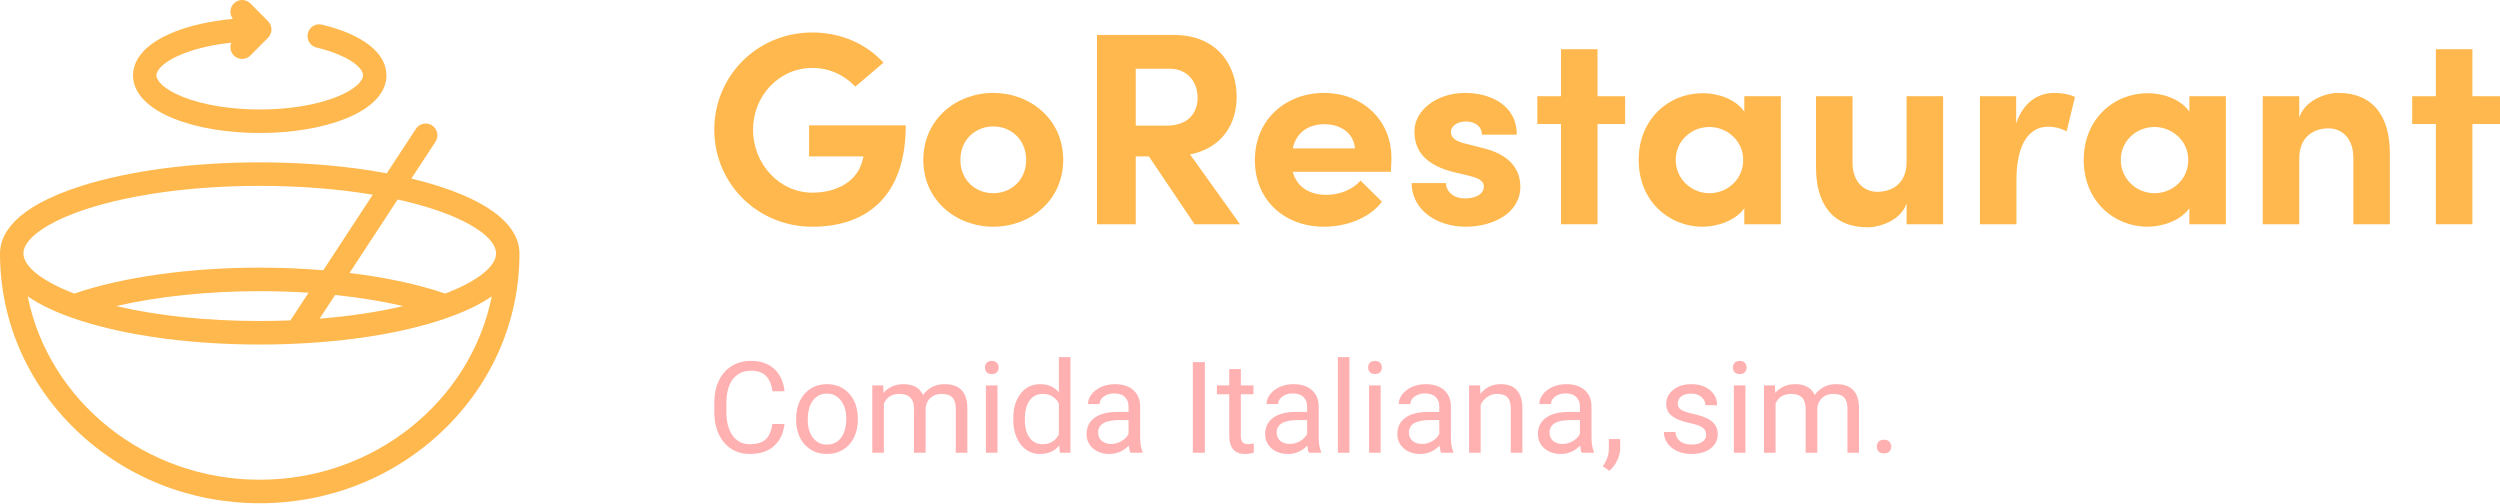
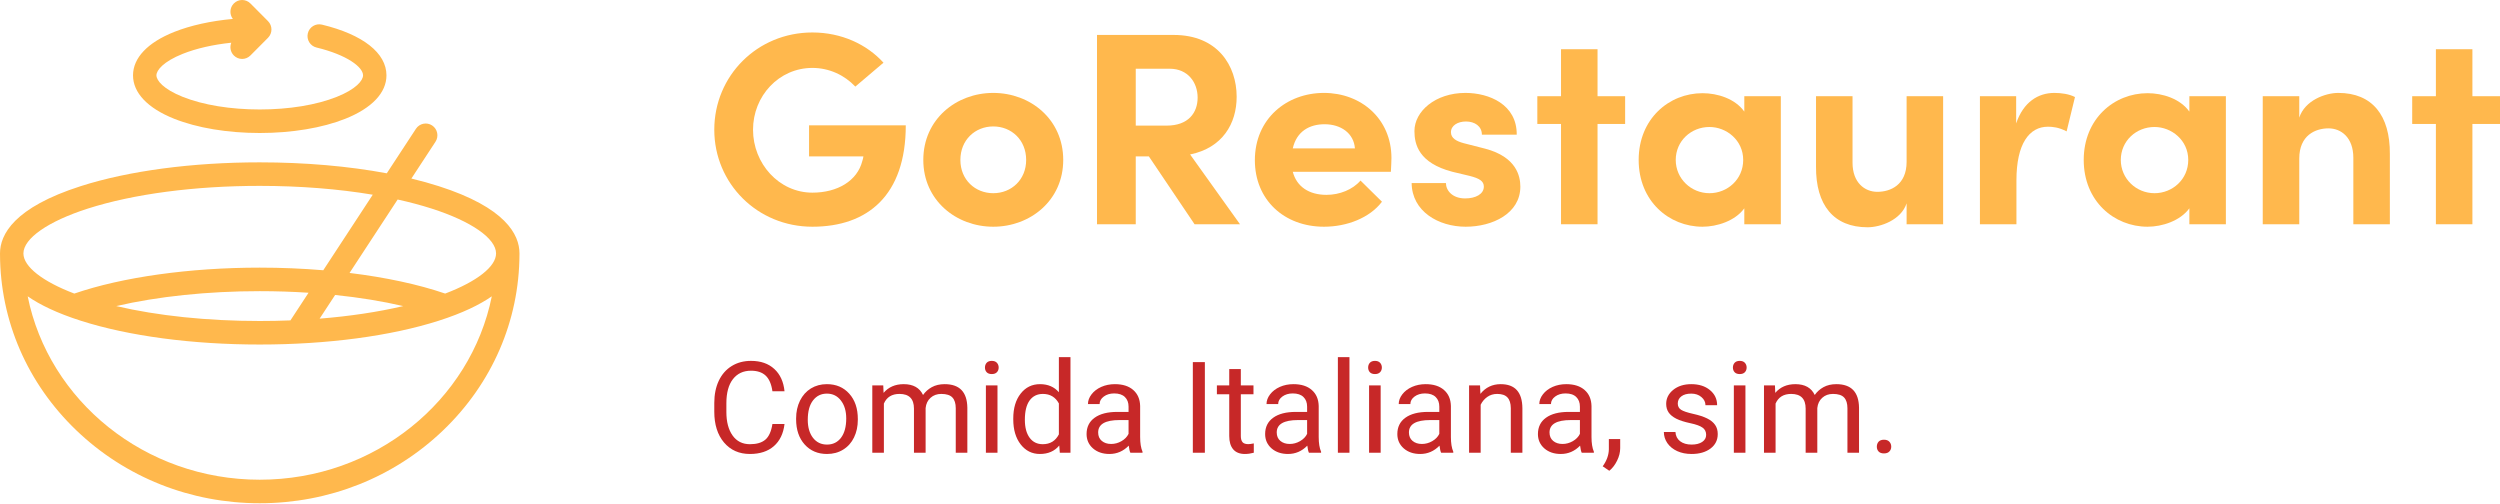
<svg xmlns="http://www.w3.org/2000/svg" width="308" height="62" viewBox="0 0 308 62" fill="none">
  <path d="M100.088 27.932C106.887 27.932 111.592 24.073 111.592 15.441H99.676V19.267H106.372C106.338 19.47 106.304 19.673 106.235 19.842C105.617 22.279 103.179 23.735 100.088 23.735C95.967 23.735 92.773 20.147 92.773 15.983C92.773 11.819 95.967 8.367 100.088 8.367C102.148 8.367 104.037 9.247 105.376 10.668L108.845 7.724C106.784 5.456 103.659 4 100.088 4C93.288 4 88 9.348 88 15.983C88 22.584 93.288 27.932 100.088 27.932Z" fill="#FFB84D" />
  <path d="M122.371 27.932C126.938 27.932 130.99 24.683 130.99 19.707C130.99 14.697 126.938 11.447 122.371 11.447C117.804 11.447 113.751 14.697 113.751 19.707C113.751 24.683 117.804 27.932 122.371 27.932ZM122.371 23.802C120.139 23.802 118.319 22.144 118.319 19.707C118.319 17.235 120.139 15.577 122.371 15.577C124.603 15.577 126.423 17.235 126.423 19.707C126.423 22.144 124.603 23.802 122.371 23.802Z" fill="#FFB84D" />
  <path d="M147.171 27.628H152.768L146.621 19.03C150.605 18.217 152.356 15.238 152.356 11.921C152.356 8.096 150.021 4.305 144.595 4.305H135.151V27.628H139.925V19.267H141.539L147.171 27.628ZM139.925 8.468H144.114C146.346 8.468 147.548 10.161 147.548 12.023C147.548 13.884 146.415 15.475 143.737 15.475H139.925V8.468Z" fill="#FFB84D" />
  <path d="M171.426 19.47C171.426 14.629 167.682 11.447 163.115 11.447C158.513 11.447 154.599 14.629 154.599 19.741C154.599 24.615 158.204 27.932 163.115 27.932C165.931 27.932 168.747 26.849 170.258 24.852L167.614 22.245C166.652 23.363 165.038 24.006 163.424 24.006C161.261 24.006 159.75 22.99 159.269 21.162H171.357C171.391 20.451 171.426 19.91 171.426 19.47ZM159.269 18.285C159.75 16.152 161.364 15.306 163.184 15.306C165.21 15.306 166.79 16.423 166.927 18.285H159.269Z" fill="#FFB84D" />
  <path d="M180.576 27.932C183.873 27.932 187.307 26.308 187.307 22.99C187.307 21.704 186.826 19.334 182.98 18.319L180.336 17.642C179.443 17.405 178.756 17.032 178.756 16.288C178.756 15.475 179.581 14.968 180.611 14.968C181.675 14.968 182.568 15.543 182.568 16.592H186.861C186.895 12.869 183.461 11.447 180.542 11.447C176.833 11.447 174.258 13.715 174.258 16.152C174.258 17.811 174.807 20.079 178.928 21.162L181.057 21.67C182.259 21.975 182.809 22.313 182.809 22.99C182.809 23.904 181.813 24.446 180.508 24.446C178.928 24.446 178.138 23.464 178.138 22.55H173.914C173.949 26.037 177.211 27.932 180.576 27.932Z" fill="#FFB84D" />
  <path d="M200.216 11.853H196.817V6.065H192.318V11.853H189.399V15.272H192.318V27.628H196.817V15.272H200.216V11.853Z" fill="#FFB84D" />
  <path d="M214.899 11.853V13.749C213.766 12.158 211.602 11.481 209.748 11.481C205.627 11.481 201.884 14.629 201.884 19.707C201.884 24.784 205.627 27.932 209.748 27.932C211.534 27.932 213.766 27.221 214.899 25.664V27.628H219.398V11.853H214.899ZM210.606 23.802C208.34 23.802 206.451 22.009 206.451 19.707C206.451 17.371 208.34 15.645 210.606 15.645C212.701 15.645 214.762 17.269 214.762 19.707C214.762 22.11 212.804 23.802 210.606 23.802Z" fill="#FFB84D" />
  <path d="M234.894 11.853V19.944C234.894 22.787 232.902 23.633 231.288 23.633C229.743 23.633 228.232 22.516 228.232 20.045V11.853H223.733V20.519C223.699 25.258 225.897 28 230.086 28C231.666 28 234.207 27.12 234.894 25.055V27.628H239.393V11.853H234.894Z" fill="#FFB84D" />
  <path d="M253.096 11.447C251.104 11.447 249.284 12.564 248.391 15.204V11.853H243.927V27.628H248.425V22.212C248.425 17.709 250.005 15.611 252.306 15.611C252.855 15.611 253.645 15.678 254.607 16.186L255.637 11.955C254.916 11.582 253.954 11.447 253.096 11.447Z" fill="#FFB84D" />
  <path d="M269.73 11.853V13.749C268.597 12.158 266.433 11.481 264.579 11.481C260.458 11.481 256.715 14.629 256.715 19.707C256.715 24.784 260.458 27.932 264.579 27.932C266.365 27.932 268.597 27.221 269.73 25.664V27.628H274.228V11.853H269.73ZM265.437 23.802C263.171 23.802 261.282 22.009 261.282 19.707C261.282 17.371 263.171 15.645 265.437 15.645C267.532 15.645 269.593 17.269 269.593 19.707C269.593 22.11 267.635 23.802 265.437 23.802Z" fill="#FFB84D" />
  <path d="M288.077 11.447C286.497 11.447 283.956 12.361 283.269 14.494V11.853H278.77V27.628H283.269V19.537C283.269 16.66 285.261 15.814 286.875 15.814C288.42 15.814 289.931 16.931 289.931 19.436V27.628H294.43V18.962C294.464 14.223 292.266 11.447 288.077 11.447Z" fill="#FFB84D" />
  <path d="M308 11.853H304.6V6.065H300.102V11.853H297.183V15.272H300.102V27.628H304.6V15.272H308V11.853Z" fill="#FFB84D" />
-   <path d="M96.653 52.234C96.514 53.415 96.074 54.328 95.333 54.971C94.597 55.61 93.617 55.93 92.392 55.93C91.064 55.93 89.999 55.457 89.196 54.511C88.399 53.566 88 52.301 88 50.716V49.643C88 48.605 88.185 47.693 88.556 46.906C88.931 46.119 89.461 45.516 90.146 45.096C90.83 44.672 91.623 44.46 92.523 44.46C93.717 44.46 94.674 44.792 95.395 45.457C96.115 46.116 96.535 47.031 96.653 48.202H95.163C95.034 47.312 94.754 46.668 94.322 46.269C93.895 45.871 93.295 45.671 92.523 45.671C91.576 45.671 90.833 46.019 90.293 46.714C89.757 47.409 89.49 48.398 89.49 49.681V50.762C89.49 51.974 89.745 52.937 90.254 53.653C90.763 54.368 91.476 54.726 92.392 54.726C93.215 54.726 93.846 54.542 94.283 54.174C94.726 53.801 95.019 53.154 95.163 52.234H96.653Z" fill="#FFB1B1" />
-   <path d="M98.081 51.552C98.081 50.739 98.241 50.008 98.56 49.359C98.884 48.71 99.332 48.209 99.903 47.856C100.479 47.504 101.135 47.328 101.871 47.328C103.008 47.328 103.927 47.718 104.627 48.501C105.332 49.283 105.684 50.323 105.684 51.621V51.721C105.684 52.528 105.527 53.254 105.213 53.898C104.904 54.537 104.459 55.035 103.878 55.393C103.301 55.751 102.638 55.93 101.886 55.93C100.754 55.93 99.836 55.539 99.131 54.757C98.431 53.975 98.081 52.94 98.081 51.652V51.552ZM99.517 51.721C99.517 52.641 99.73 53.379 100.157 53.937C100.59 54.494 101.166 54.772 101.886 54.772C102.612 54.772 103.188 54.491 103.615 53.929C104.042 53.361 104.256 52.569 104.256 51.552C104.256 50.642 104.037 49.906 103.6 49.344C103.168 48.777 102.591 48.493 101.871 48.493C101.166 48.493 100.597 48.771 100.165 49.329C99.733 49.886 99.517 50.683 99.517 51.721Z" fill="#FFB1B1" />
-   <path d="M108.818 47.481L108.857 48.401C109.469 47.685 110.295 47.328 111.334 47.328C112.502 47.328 113.297 47.772 113.719 48.662C113.997 48.263 114.358 47.941 114.8 47.696C115.248 47.45 115.775 47.328 116.382 47.328C118.214 47.328 119.146 48.291 119.177 50.218V55.777H117.749V50.302C117.749 49.709 117.612 49.267 117.34 48.976C117.067 48.679 116.609 48.531 115.966 48.531C115.436 48.531 114.996 48.69 114.646 49.007C114.296 49.318 114.093 49.74 114.036 50.272V55.777H112.6V50.341C112.6 49.134 112.006 48.531 110.817 48.531C109.881 48.531 109.24 48.927 108.895 49.72V55.777H107.467V47.481H108.818Z" fill="#FFB1B1" />
-   <path d="M122.89 55.777H121.462V47.481H122.89V55.777ZM121.346 45.28C121.346 45.05 121.415 44.856 121.554 44.698C121.698 44.539 121.909 44.46 122.187 44.46C122.465 44.46 122.676 44.539 122.82 44.698C122.964 44.856 123.036 45.05 123.036 45.28C123.036 45.51 122.964 45.702 122.82 45.855C122.676 46.009 122.465 46.085 122.187 46.085C121.909 46.085 121.698 46.009 121.554 45.855C121.415 45.702 121.346 45.51 121.346 45.28Z" fill="#FFB1B1" />
-   <path d="M124.835 51.56C124.835 50.287 125.138 49.265 125.746 48.493C126.353 47.716 127.148 47.328 128.131 47.328C129.108 47.328 129.883 47.66 130.454 48.324V44H131.882V55.777H130.57L130.5 54.887C129.929 55.582 129.134 55.93 128.115 55.93C127.148 55.93 126.358 55.536 125.746 54.749C125.138 53.962 124.835 52.935 124.835 51.667V51.56ZM126.263 51.721C126.263 52.661 126.458 53.397 126.849 53.929C127.24 54.46 127.781 54.726 128.47 54.726C129.376 54.726 130.037 54.322 130.454 53.515V49.704C130.027 48.922 129.371 48.531 128.486 48.531C127.786 48.531 127.24 48.8 126.849 49.336C126.458 49.873 126.263 50.668 126.263 51.721Z" fill="#FFB1B1" />
-   <path d="M139.261 55.777C139.179 55.613 139.112 55.322 139.061 54.903C138.397 55.587 137.604 55.93 136.683 55.93C135.86 55.93 135.183 55.7 134.653 55.24C134.128 54.775 133.866 54.187 133.866 53.477C133.866 52.613 134.195 51.943 134.854 51.468C135.518 50.987 136.449 50.747 137.648 50.747H139.038V50.095C139.038 49.599 138.888 49.206 138.59 48.915C138.291 48.618 137.851 48.47 137.27 48.47C136.76 48.47 136.333 48.598 135.989 48.853C135.644 49.109 135.471 49.418 135.471 49.781H134.036C134.036 49.367 134.182 48.968 134.476 48.585C134.774 48.196 135.175 47.89 135.68 47.665C136.189 47.44 136.748 47.328 137.355 47.328C138.317 47.328 139.071 47.568 139.616 48.048C140.162 48.523 140.445 49.18 140.466 50.019V53.837C140.466 54.598 140.563 55.204 140.759 55.654V55.777H139.261ZM136.892 54.696C137.339 54.696 137.764 54.581 138.165 54.35C138.567 54.12 138.857 53.822 139.038 53.453V51.751H137.918C136.169 51.751 135.294 52.26 135.294 53.277C135.294 53.722 135.443 54.069 135.742 54.32C136.04 54.57 136.423 54.696 136.892 54.696Z" fill="#FFB1B1" />
-   <path d="M148.439 55.777H146.957V44.613H148.439V55.777Z" fill="#FFB1B1" />
-   <path d="M152.87 45.472V47.481H154.429V48.577H152.87V53.722C152.87 54.054 152.939 54.304 153.078 54.473C153.217 54.637 153.454 54.718 153.788 54.718C153.953 54.718 154.179 54.688 154.468 54.627V55.777C154.092 55.879 153.727 55.93 153.372 55.93C152.733 55.93 152.252 55.738 151.928 55.355C151.604 54.971 151.442 54.427 151.442 53.722V48.577H149.921V47.481H151.442V45.472H152.87Z" fill="#FFB1B1" />
-   <path d="M161.26 55.777C161.178 55.613 161.111 55.322 161.06 54.903C160.396 55.587 159.603 55.93 158.682 55.93C157.859 55.93 157.182 55.7 156.652 55.24C156.127 54.775 155.865 54.187 155.865 53.477C155.865 52.613 156.194 51.943 156.853 51.468C157.517 50.987 158.448 50.747 159.647 50.747H161.036V50.095C161.036 49.599 160.887 49.206 160.589 48.915C160.29 48.618 159.85 48.47 159.269 48.47C158.759 48.47 158.332 48.598 157.987 48.853C157.643 49.109 157.47 49.418 157.47 49.781H156.035C156.035 49.367 156.181 48.968 156.475 48.585C156.773 48.196 157.174 47.89 157.679 47.665C158.188 47.44 158.747 47.328 159.354 47.328C160.316 47.328 161.07 47.568 161.615 48.048C162.161 48.523 162.444 49.18 162.464 50.019V53.837C162.464 54.598 162.562 55.204 162.758 55.654V55.777H161.26ZM158.891 54.696C159.338 54.696 159.763 54.581 160.164 54.35C160.566 54.12 160.856 53.822 161.036 53.453V51.751H159.917C158.168 51.751 157.293 52.26 157.293 53.277C157.293 53.722 157.442 54.069 157.74 54.32C158.039 54.57 158.422 54.696 158.891 54.696Z" fill="#FFB1B1" />
-   <path d="M166.254 55.777H164.826V44H166.254V55.777Z" fill="#FFB1B1" />
-   <path d="M170.098 55.777H168.67V47.481H170.098V55.777ZM168.555 45.28C168.555 45.05 168.624 44.856 168.763 44.698C168.907 44.539 169.118 44.46 169.396 44.46C169.674 44.46 169.885 44.539 170.029 44.698C170.173 44.856 170.245 45.05 170.245 45.28C170.245 45.51 170.173 45.702 170.029 45.855C169.885 46.009 169.674 46.085 169.396 46.085C169.118 46.085 168.907 46.009 168.763 45.855C168.624 45.702 168.555 45.51 168.555 45.28Z" fill="#FFB1B1" />
-   <path d="M177.547 55.777C177.465 55.613 177.398 55.322 177.347 54.903C176.683 55.587 175.89 55.93 174.969 55.93C174.146 55.93 173.469 55.7 172.939 55.24C172.414 54.775 172.152 54.187 172.152 53.477C172.152 52.613 172.481 51.943 173.14 51.468C173.804 50.987 174.735 50.747 175.934 50.747H177.323V50.095C177.323 49.599 177.174 49.206 176.876 48.915C176.577 48.618 176.137 48.47 175.556 48.47C175.046 48.47 174.619 48.598 174.274 48.853C173.93 49.109 173.757 49.418 173.757 49.781H172.322C172.322 49.367 172.468 48.968 172.762 48.585C173.06 48.196 173.461 47.89 173.966 47.665C174.475 47.44 175.033 47.328 175.641 47.328C176.603 47.328 177.357 47.568 177.902 48.048C178.448 48.523 178.731 49.18 178.751 50.019V53.837C178.751 54.598 178.849 55.204 179.045 55.654V55.777H177.547ZM175.178 54.696C175.625 54.696 176.05 54.581 176.451 54.35C176.853 54.12 177.143 53.822 177.323 53.453V51.751H176.204C174.455 51.751 173.58 52.26 173.58 53.277C173.58 53.722 173.729 54.069 174.027 54.32C174.326 54.57 174.709 54.696 175.178 54.696Z" fill="#FFB1B1" />
-   <path d="M182.341 47.481L182.387 48.523C183.025 47.726 183.859 47.328 184.888 47.328C186.653 47.328 187.543 48.316 187.559 50.295V55.777H186.131V50.287C186.126 49.689 185.987 49.247 185.714 48.961C185.446 48.674 185.027 48.531 184.456 48.531C183.993 48.531 183.586 48.654 183.236 48.899C182.886 49.145 182.613 49.467 182.418 49.865V55.777H180.99V47.481H182.341Z" fill="#FFB1B1" />
-   <path d="M194.869 55.777C194.786 55.613 194.719 55.322 194.668 54.903C194.004 55.587 193.212 55.93 192.29 55.93C191.467 55.93 190.79 55.7 190.26 55.24C189.735 54.775 189.473 54.187 189.473 53.477C189.473 52.613 189.802 51.943 190.461 51.468C191.125 50.987 192.056 50.747 193.255 50.747H194.645V50.095C194.645 49.599 194.495 49.206 194.197 48.915C193.899 48.618 193.459 48.47 192.877 48.47C192.368 48.47 191.94 48.598 191.596 48.853C191.251 49.109 191.079 49.418 191.079 49.781H189.643C189.643 49.367 189.789 48.968 190.083 48.585C190.381 48.196 190.783 47.89 191.287 47.665C191.796 47.44 192.355 47.328 192.962 47.328C193.924 47.328 194.678 47.568 195.224 48.048C195.769 48.523 196.052 49.18 196.073 50.019V53.837C196.073 54.598 196.17 55.204 196.366 55.654V55.777H194.869ZM192.499 54.696C192.947 54.696 193.371 54.581 193.772 54.35C194.174 54.12 194.465 53.822 194.645 53.453V51.751H193.525C191.776 51.751 190.901 52.26 190.901 53.277C190.901 53.722 191.05 54.069 191.349 54.32C191.647 54.57 192.031 54.696 192.499 54.696Z" fill="#FFB1B1" />
-   <path d="M198.265 58L197.454 57.448C197.938 56.778 198.19 56.088 198.211 55.378V54.097H199.608V55.209C199.608 55.725 199.479 56.242 199.222 56.758C198.97 57.274 198.651 57.688 198.265 58Z" fill="#FFB1B1" />
-   <path d="M210.198 53.576C210.198 53.193 210.052 52.896 209.758 52.687C209.47 52.472 208.963 52.288 208.238 52.135C207.517 51.981 206.943 51.797 206.516 51.583C206.094 51.368 205.781 51.112 205.575 50.816C205.374 50.52 205.274 50.167 205.274 49.758C205.274 49.078 205.562 48.503 206.138 48.033C206.72 47.563 207.461 47.328 208.361 47.328C209.308 47.328 210.075 47.57 210.661 48.056C211.253 48.541 211.549 49.163 211.549 49.919H210.113C210.113 49.531 209.946 49.196 209.612 48.915C209.282 48.633 208.866 48.493 208.361 48.493C207.841 48.493 207.435 48.605 207.142 48.83C206.848 49.055 206.702 49.349 206.702 49.712C206.702 50.054 206.838 50.312 207.111 50.486C207.383 50.66 207.875 50.826 208.585 50.985C209.3 51.143 209.879 51.332 210.322 51.552C210.764 51.772 211.091 52.038 211.302 52.349C211.518 52.656 211.626 53.032 211.626 53.477C211.626 54.218 211.328 54.813 210.731 55.263C210.134 55.708 209.36 55.93 208.408 55.93C207.739 55.93 207.147 55.812 206.632 55.577C206.118 55.342 205.714 55.015 205.42 54.596C205.132 54.172 204.988 53.714 204.988 53.223H206.416C206.442 53.699 206.632 54.077 206.987 54.358C207.347 54.634 207.821 54.772 208.408 54.772C208.948 54.772 209.38 54.665 209.704 54.45C210.034 54.23 210.198 53.939 210.198 53.576Z" fill="#FFB1B1" />
-   <path d="M215.038 55.777H213.61V47.481H215.038V55.777ZM213.494 45.28C213.494 45.05 213.564 44.856 213.703 44.698C213.847 44.539 214.058 44.46 214.336 44.46C214.614 44.46 214.825 44.539 214.969 44.698C215.113 44.856 215.185 45.05 215.185 45.28C215.185 45.51 215.113 45.702 214.969 45.855C214.825 46.009 214.614 46.085 214.336 46.085C214.058 46.085 213.847 46.009 213.703 45.855C213.564 45.702 213.494 45.51 213.494 45.28Z" fill="#FFB1B1" />
-   <path d="M218.674 47.481L218.712 48.401C219.325 47.685 220.151 47.328 221.19 47.328C222.358 47.328 223.153 47.772 223.575 48.662C223.853 48.263 224.213 47.941 224.656 47.696C225.104 47.45 225.631 47.328 226.238 47.328C228.07 47.328 229.002 48.291 229.032 50.218V55.777H227.604V50.302C227.604 49.709 227.468 49.267 227.195 48.976C226.923 48.679 226.465 48.531 225.821 48.531C225.291 48.531 224.851 48.69 224.501 49.007C224.152 49.318 223.948 49.74 223.892 50.272V55.777H222.456V50.341C222.456 49.134 221.862 48.531 220.673 48.531C219.736 48.531 219.096 48.927 218.751 49.72V55.777H217.323V47.481H218.674Z" fill="#FFB1B1" />
-   <path d="M231.225 55.033C231.225 54.788 231.297 54.583 231.441 54.419C231.59 54.256 231.811 54.174 232.105 54.174C232.398 54.174 232.619 54.256 232.768 54.419C232.923 54.583 233 54.788 233 55.033C233 55.268 232.923 55.465 232.768 55.623C232.619 55.782 232.398 55.861 232.105 55.861C231.811 55.861 231.59 55.782 231.441 55.623C231.297 55.465 231.225 55.268 231.225 55.033Z" fill="#FFB1B1" />
+   <path d="M96.653 52.234C96.514 53.415 96.074 54.328 95.333 54.971C94.597 55.61 93.617 55.93 92.392 55.93C91.064 55.93 89.999 55.457 89.196 54.511C88.399 53.566 88 52.301 88 50.716V49.643C88 48.605 88.185 47.693 88.556 46.906C88.931 46.119 89.461 45.516 90.146 45.096C90.83 44.672 91.623 44.46 92.523 44.46C93.717 44.46 94.674 44.792 95.395 45.457C96.115 46.116 96.535 47.031 96.653 48.202H95.163C95.034 47.312 94.754 46.668 94.322 46.269C93.895 45.871 93.295 45.671 92.523 45.671C91.576 45.671 90.833 46.019 90.293 46.714C89.757 47.409 89.49 48.398 89.49 49.681V50.762C89.49 51.974 89.745 52.937 90.254 53.653C90.763 54.368 91.476 54.726 92.392 54.726C93.215 54.726 93.846 54.542 94.283 54.174C94.726 53.801 95.019 53.154 95.163 52.234H96.653Z" fill="#c72828" />
+   <path d="M98.081 51.552C98.081 50.739 98.241 50.008 98.56 49.359C98.884 48.71 99.332 48.209 99.903 47.856C100.479 47.504 101.135 47.328 101.871 47.328C103.008 47.328 103.927 47.718 104.627 48.501C105.332 49.283 105.684 50.323 105.684 51.621V51.721C105.684 52.528 105.527 53.254 105.213 53.898C104.904 54.537 104.459 55.035 103.878 55.393C103.301 55.751 102.638 55.93 101.886 55.93C100.754 55.93 99.836 55.539 99.131 54.757C98.431 53.975 98.081 52.94 98.081 51.652V51.552ZM99.517 51.721C99.517 52.641 99.73 53.379 100.157 53.937C100.59 54.494 101.166 54.772 101.886 54.772C102.612 54.772 103.188 54.491 103.615 53.929C104.042 53.361 104.256 52.569 104.256 51.552C104.256 50.642 104.037 49.906 103.6 49.344C103.168 48.777 102.591 48.493 101.871 48.493C101.166 48.493 100.597 48.771 100.165 49.329C99.733 49.886 99.517 50.683 99.517 51.721Z" fill="#c72828" />
+   <path d="M108.818 47.481L108.857 48.401C109.469 47.685 110.295 47.328 111.334 47.328C112.502 47.328 113.297 47.772 113.719 48.662C113.997 48.263 114.358 47.941 114.8 47.696C115.248 47.45 115.775 47.328 116.382 47.328C118.214 47.328 119.146 48.291 119.177 50.218V55.777H117.749V50.302C117.749 49.709 117.612 49.267 117.34 48.976C117.067 48.679 116.609 48.531 115.966 48.531C115.436 48.531 114.996 48.69 114.646 49.007C114.296 49.318 114.093 49.74 114.036 50.272V55.777H112.6V50.341C112.6 49.134 112.006 48.531 110.817 48.531C109.881 48.531 109.24 48.927 108.895 49.72V55.777H107.467V47.481H108.818Z" fill="#c72828" />
+   <path d="M122.89 55.777H121.462V47.481H122.89V55.777ZM121.346 45.28C121.346 45.05 121.415 44.856 121.554 44.698C121.698 44.539 121.909 44.46 122.187 44.46C122.465 44.46 122.676 44.539 122.82 44.698C122.964 44.856 123.036 45.05 123.036 45.28C123.036 45.51 122.964 45.702 122.82 45.855C122.676 46.009 122.465 46.085 122.187 46.085C121.909 46.085 121.698 46.009 121.554 45.855C121.415 45.702 121.346 45.51 121.346 45.28Z" fill="#c72828" />
+   <path d="M124.835 51.56C124.835 50.287 125.138 49.265 125.746 48.493C126.353 47.716 127.148 47.328 128.131 47.328C129.108 47.328 129.883 47.66 130.454 48.324V44H131.882V55.777H130.57L130.5 54.887C129.929 55.582 129.134 55.93 128.115 55.93C127.148 55.93 126.358 55.536 125.746 54.749C125.138 53.962 124.835 52.935 124.835 51.667V51.56ZM126.263 51.721C126.263 52.661 126.458 53.397 126.849 53.929C127.24 54.46 127.781 54.726 128.47 54.726C129.376 54.726 130.037 54.322 130.454 53.515V49.704C130.027 48.922 129.371 48.531 128.486 48.531C127.786 48.531 127.24 48.8 126.849 49.336C126.458 49.873 126.263 50.668 126.263 51.721Z" fill="#c72828" />
+   <path d="M139.261 55.777C139.179 55.613 139.112 55.322 139.061 54.903C138.397 55.587 137.604 55.93 136.683 55.93C135.86 55.93 135.183 55.7 134.653 55.24C134.128 54.775 133.866 54.187 133.866 53.477C133.866 52.613 134.195 51.943 134.854 51.468C135.518 50.987 136.449 50.747 137.648 50.747H139.038V50.095C139.038 49.599 138.888 49.206 138.59 48.915C138.291 48.618 137.851 48.47 137.27 48.47C136.76 48.47 136.333 48.598 135.989 48.853C135.644 49.109 135.471 49.418 135.471 49.781H134.036C134.036 49.367 134.182 48.968 134.476 48.585C134.774 48.196 135.175 47.89 135.68 47.665C136.189 47.44 136.748 47.328 137.355 47.328C138.317 47.328 139.071 47.568 139.616 48.048C140.162 48.523 140.445 49.18 140.466 50.019V53.837C140.466 54.598 140.563 55.204 140.759 55.654V55.777H139.261ZM136.892 54.696C137.339 54.696 137.764 54.581 138.165 54.35C138.567 54.12 138.857 53.822 139.038 53.453V51.751H137.918C136.169 51.751 135.294 52.26 135.294 53.277C135.294 53.722 135.443 54.069 135.742 54.32C136.04 54.57 136.423 54.696 136.892 54.696Z" fill="#c72828" />
+   <path d="M148.439 55.777H146.957V44.613H148.439V55.777Z" fill="#c72828" />
+   <path d="M152.87 45.472V47.481H154.429V48.577H152.87V53.722C152.87 54.054 152.939 54.304 153.078 54.473C153.217 54.637 153.454 54.718 153.788 54.718C153.953 54.718 154.179 54.688 154.468 54.627V55.777C154.092 55.879 153.727 55.93 153.372 55.93C152.733 55.93 152.252 55.738 151.928 55.355C151.604 54.971 151.442 54.427 151.442 53.722V48.577H149.921V47.481H151.442V45.472H152.87Z" fill="#c72828" />
+   <path d="M161.26 55.777C161.178 55.613 161.111 55.322 161.06 54.903C160.396 55.587 159.603 55.93 158.682 55.93C157.859 55.93 157.182 55.7 156.652 55.24C156.127 54.775 155.865 54.187 155.865 53.477C155.865 52.613 156.194 51.943 156.853 51.468C157.517 50.987 158.448 50.747 159.647 50.747H161.036V50.095C161.036 49.599 160.887 49.206 160.589 48.915C160.29 48.618 159.85 48.47 159.269 48.47C158.759 48.47 158.332 48.598 157.987 48.853C157.643 49.109 157.47 49.418 157.47 49.781H156.035C156.035 49.367 156.181 48.968 156.475 48.585C156.773 48.196 157.174 47.89 157.679 47.665C158.188 47.44 158.747 47.328 159.354 47.328C160.316 47.328 161.07 47.568 161.615 48.048C162.161 48.523 162.444 49.18 162.464 50.019V53.837C162.464 54.598 162.562 55.204 162.758 55.654V55.777H161.26ZM158.891 54.696C159.338 54.696 159.763 54.581 160.164 54.35C160.566 54.12 160.856 53.822 161.036 53.453V51.751H159.917C158.168 51.751 157.293 52.26 157.293 53.277C157.293 53.722 157.442 54.069 157.74 54.32C158.039 54.57 158.422 54.696 158.891 54.696Z" fill="#c72828" />
+   <path d="M166.254 55.777H164.826V44H166.254V55.777Z" fill="#c72828" />
+   <path d="M170.098 55.777H168.67V47.481H170.098V55.777ZM168.555 45.28C168.555 45.05 168.624 44.856 168.763 44.698C168.907 44.539 169.118 44.46 169.396 44.46C169.674 44.46 169.885 44.539 170.029 44.698C170.173 44.856 170.245 45.05 170.245 45.28C170.245 45.51 170.173 45.702 170.029 45.855C169.885 46.009 169.674 46.085 169.396 46.085C169.118 46.085 168.907 46.009 168.763 45.855C168.624 45.702 168.555 45.51 168.555 45.28Z" fill="#c72828" />
+   <path d="M177.547 55.777C177.465 55.613 177.398 55.322 177.347 54.903C176.683 55.587 175.89 55.93 174.969 55.93C174.146 55.93 173.469 55.7 172.939 55.24C172.414 54.775 172.152 54.187 172.152 53.477C172.152 52.613 172.481 51.943 173.14 51.468C173.804 50.987 174.735 50.747 175.934 50.747H177.323V50.095C177.323 49.599 177.174 49.206 176.876 48.915C176.577 48.618 176.137 48.47 175.556 48.47C175.046 48.47 174.619 48.598 174.274 48.853C173.93 49.109 173.757 49.418 173.757 49.781H172.322C172.322 49.367 172.468 48.968 172.762 48.585C173.06 48.196 173.461 47.89 173.966 47.665C174.475 47.44 175.033 47.328 175.641 47.328C176.603 47.328 177.357 47.568 177.902 48.048C178.448 48.523 178.731 49.18 178.751 50.019V53.837C178.751 54.598 178.849 55.204 179.045 55.654V55.777H177.547ZM175.178 54.696C175.625 54.696 176.05 54.581 176.451 54.35C176.853 54.12 177.143 53.822 177.323 53.453V51.751H176.204C174.455 51.751 173.58 52.26 173.58 53.277C173.58 53.722 173.729 54.069 174.027 54.32C174.326 54.57 174.709 54.696 175.178 54.696Z" fill="#c72828" />
+   <path d="M182.341 47.481L182.387 48.523C183.025 47.726 183.859 47.328 184.888 47.328C186.653 47.328 187.543 48.316 187.559 50.295V55.777H186.131V50.287C186.126 49.689 185.987 49.247 185.714 48.961C185.446 48.674 185.027 48.531 184.456 48.531C183.993 48.531 183.586 48.654 183.236 48.899C182.886 49.145 182.613 49.467 182.418 49.865V55.777H180.99V47.481H182.341Z" fill="#c72828" />
+   <path d="M194.869 55.777C194.786 55.613 194.719 55.322 194.668 54.903C194.004 55.587 193.212 55.93 192.29 55.93C191.467 55.93 190.79 55.7 190.26 55.24C189.735 54.775 189.473 54.187 189.473 53.477C189.473 52.613 189.802 51.943 190.461 51.468C191.125 50.987 192.056 50.747 193.255 50.747H194.645V50.095C194.645 49.599 194.495 49.206 194.197 48.915C193.899 48.618 193.459 48.47 192.877 48.47C192.368 48.47 191.94 48.598 191.596 48.853C191.251 49.109 191.079 49.418 191.079 49.781H189.643C189.643 49.367 189.789 48.968 190.083 48.585C190.381 48.196 190.783 47.89 191.287 47.665C191.796 47.44 192.355 47.328 192.962 47.328C193.924 47.328 194.678 47.568 195.224 48.048C195.769 48.523 196.052 49.18 196.073 50.019V53.837C196.073 54.598 196.17 55.204 196.366 55.654V55.777H194.869ZM192.499 54.696C192.947 54.696 193.371 54.581 193.772 54.35C194.174 54.12 194.465 53.822 194.645 53.453V51.751H193.525C191.776 51.751 190.901 52.26 190.901 53.277C190.901 53.722 191.05 54.069 191.349 54.32C191.647 54.57 192.031 54.696 192.499 54.696Z" fill="#c72828" />
+   <path d="M198.265 58L197.454 57.448C197.938 56.778 198.19 56.088 198.211 55.378V54.097H199.608V55.209C199.608 55.725 199.479 56.242 199.222 56.758C198.97 57.274 198.651 57.688 198.265 58Z" fill="#c72828" />
+   <path d="M210.198 53.576C210.198 53.193 210.052 52.896 209.758 52.687C209.47 52.472 208.963 52.288 208.238 52.135C207.517 51.981 206.943 51.797 206.516 51.583C206.094 51.368 205.781 51.112 205.575 50.816C205.374 50.52 205.274 50.167 205.274 49.758C205.274 49.078 205.562 48.503 206.138 48.033C206.72 47.563 207.461 47.328 208.361 47.328C209.308 47.328 210.075 47.57 210.661 48.056C211.253 48.541 211.549 49.163 211.549 49.919H210.113C210.113 49.531 209.946 49.196 209.612 48.915C209.282 48.633 208.866 48.493 208.361 48.493C207.841 48.493 207.435 48.605 207.142 48.83C206.848 49.055 206.702 49.349 206.702 49.712C206.702 50.054 206.838 50.312 207.111 50.486C207.383 50.66 207.875 50.826 208.585 50.985C209.3 51.143 209.879 51.332 210.322 51.552C210.764 51.772 211.091 52.038 211.302 52.349C211.518 52.656 211.626 53.032 211.626 53.477C211.626 54.218 211.328 54.813 210.731 55.263C210.134 55.708 209.36 55.93 208.408 55.93C207.739 55.93 207.147 55.812 206.632 55.577C206.118 55.342 205.714 55.015 205.42 54.596C205.132 54.172 204.988 53.714 204.988 53.223H206.416C206.442 53.699 206.632 54.077 206.987 54.358C207.347 54.634 207.821 54.772 208.408 54.772C208.948 54.772 209.38 54.665 209.704 54.45C210.034 54.23 210.198 53.939 210.198 53.576Z" fill="#c72828" />
+   <path d="M215.038 55.777H213.61V47.481H215.038V55.777ZM213.494 45.28C213.494 45.05 213.564 44.856 213.703 44.698C213.847 44.539 214.058 44.46 214.336 44.46C214.614 44.46 214.825 44.539 214.969 44.698C215.113 44.856 215.185 45.05 215.185 45.28C215.185 45.51 215.113 45.702 214.969 45.855C214.825 46.009 214.614 46.085 214.336 46.085C214.058 46.085 213.847 46.009 213.703 45.855C213.564 45.702 213.494 45.51 213.494 45.28Z" fill="#c72828" />
+   <path d="M218.674 47.481L218.712 48.401C219.325 47.685 220.151 47.328 221.19 47.328C222.358 47.328 223.153 47.772 223.575 48.662C223.853 48.263 224.213 47.941 224.656 47.696C225.104 47.45 225.631 47.328 226.238 47.328C228.07 47.328 229.002 48.291 229.032 50.218V55.777H227.604V50.302C227.604 49.709 227.468 49.267 227.195 48.976C226.923 48.679 226.465 48.531 225.821 48.531C225.291 48.531 224.851 48.69 224.501 49.007C224.152 49.318 223.948 49.74 223.892 50.272V55.777H222.456V50.341C222.456 49.134 221.862 48.531 220.673 48.531C219.736 48.531 219.096 48.927 218.751 49.72V55.777H217.323V47.481H218.674Z" fill="#c72828" />
+   <path d="M231.225 55.033C231.225 54.788 231.297 54.583 231.441 54.419C231.59 54.256 231.811 54.174 232.105 54.174C232.398 54.174 232.619 54.256 232.768 54.419C232.923 54.583 233 54.788 233 55.033C233 55.268 232.923 55.465 232.768 55.623C232.619 55.782 232.398 55.861 232.105 55.861C231.811 55.861 231.59 55.782 231.441 55.623C231.297 55.465 231.225 55.268 231.225 55.033Z" fill="#c72828" />
  <path fill-rule="evenodd" clip-rule="evenodd" d="M32 16.386C28.037 16.386 24.29 15.762 21.448 14.628C18.185 13.326 16.387 11.428 16.388 9.283C16.388 7.139 18.185 5.241 21.448 3.939C23.481 3.128 25.979 2.579 28.687 2.331C28.252 1.763 28.292 0.945 28.81 0.425C29.373 -0.142 30.287 -0.142 30.85 0.425L33.02 2.605C33.583 3.172 33.583 4.089 33.02 4.655L30.85 6.836C30.568 7.119 30.199 7.261 29.83 7.261C29.461 7.261 29.092 7.119 28.81 6.836C28.387 6.41 28.282 5.786 28.495 5.262C26.242 5.499 24.186 5.966 22.512 6.633C20.121 7.588 19.272 8.657 19.272 9.283C19.272 9.909 20.121 10.979 22.512 11.933C25.023 12.935 28.393 13.487 32 13.487C35.607 13.487 38.977 12.935 41.488 11.933C43.879 10.979 44.728 9.91 44.728 9.283C44.728 8.267 42.757 6.763 38.99 5.853C38.215 5.666 37.738 4.883 37.924 4.105C38.11 3.327 38.889 2.847 39.663 3.034C44.715 4.254 47.612 6.532 47.612 9.284C47.612 11.428 45.815 13.326 42.552 14.628C39.71 15.762 35.963 16.386 32 16.386ZM54.045 22.932C62.273 25.563 64 28.893 64 31.224C64 31.262 63.999 31.3 63.999 31.338C63.968 39.529 60.635 47.221 54.604 53.009C48.563 58.807 40.535 62 32 62C23.465 62 15.438 58.807 9.396 53.009C3.365 47.221 0.032 39.529 0.001 31.338C0.001 31.3 0 31.262 0 31.224C0 28.893 1.727 25.563 9.955 22.931C15.864 21.042 23.694 20.001 32 20.001C37.578 20.001 42.94 20.471 47.651 21.352L51.241 15.87C51.679 15.201 52.574 15.016 53.239 15.456C53.904 15.896 54.089 16.795 53.651 17.464L50.682 21.997C51.859 22.28 52.983 22.592 54.045 22.932ZM61.115 31.224C61.115 29.38 58.071 27.262 53.17 25.694C51.872 25.279 50.472 24.907 48.99 24.58L43.064 33.627C47.495 34.169 51.538 35.032 54.845 36.168C58.754 34.683 61.115 32.846 61.115 31.224ZM14.321 37.71C19.408 38.903 25.541 39.547 32 39.547C33.276 39.547 34.538 39.522 35.782 39.472L38.014 36.066C36.051 35.938 34.037 35.871 32 35.871C25.582 35.871 19.396 36.526 14.321 37.71ZM49.679 37.71C47.125 37.114 44.291 36.653 41.287 36.341L39.377 39.258C43.091 38.96 46.579 38.437 49.679 37.71ZM32 22.9C23.982 22.9 16.464 23.892 10.83 25.694C5.929 27.262 2.885 29.38 2.885 31.224C2.885 32.846 5.246 34.683 9.155 36.168C15.077 34.134 23.36 32.972 31.999 32.972C34.663 32.972 37.291 33.083 39.828 33.295L45.924 23.988C41.688 23.277 36.939 22.9 32 22.9ZM3.411 36.506C5.996 49.36 17.832 59.101 32 59.101C46.168 59.101 58.004 49.361 60.59 36.506C59.092 37.547 56.983 38.576 54.045 39.515C48.136 41.405 40.307 42.446 32 42.446C23.693 42.446 15.864 41.405 9.955 39.515C7.017 38.576 4.908 37.547 3.411 36.506Z" fill="#FFB84D" />
</svg>
